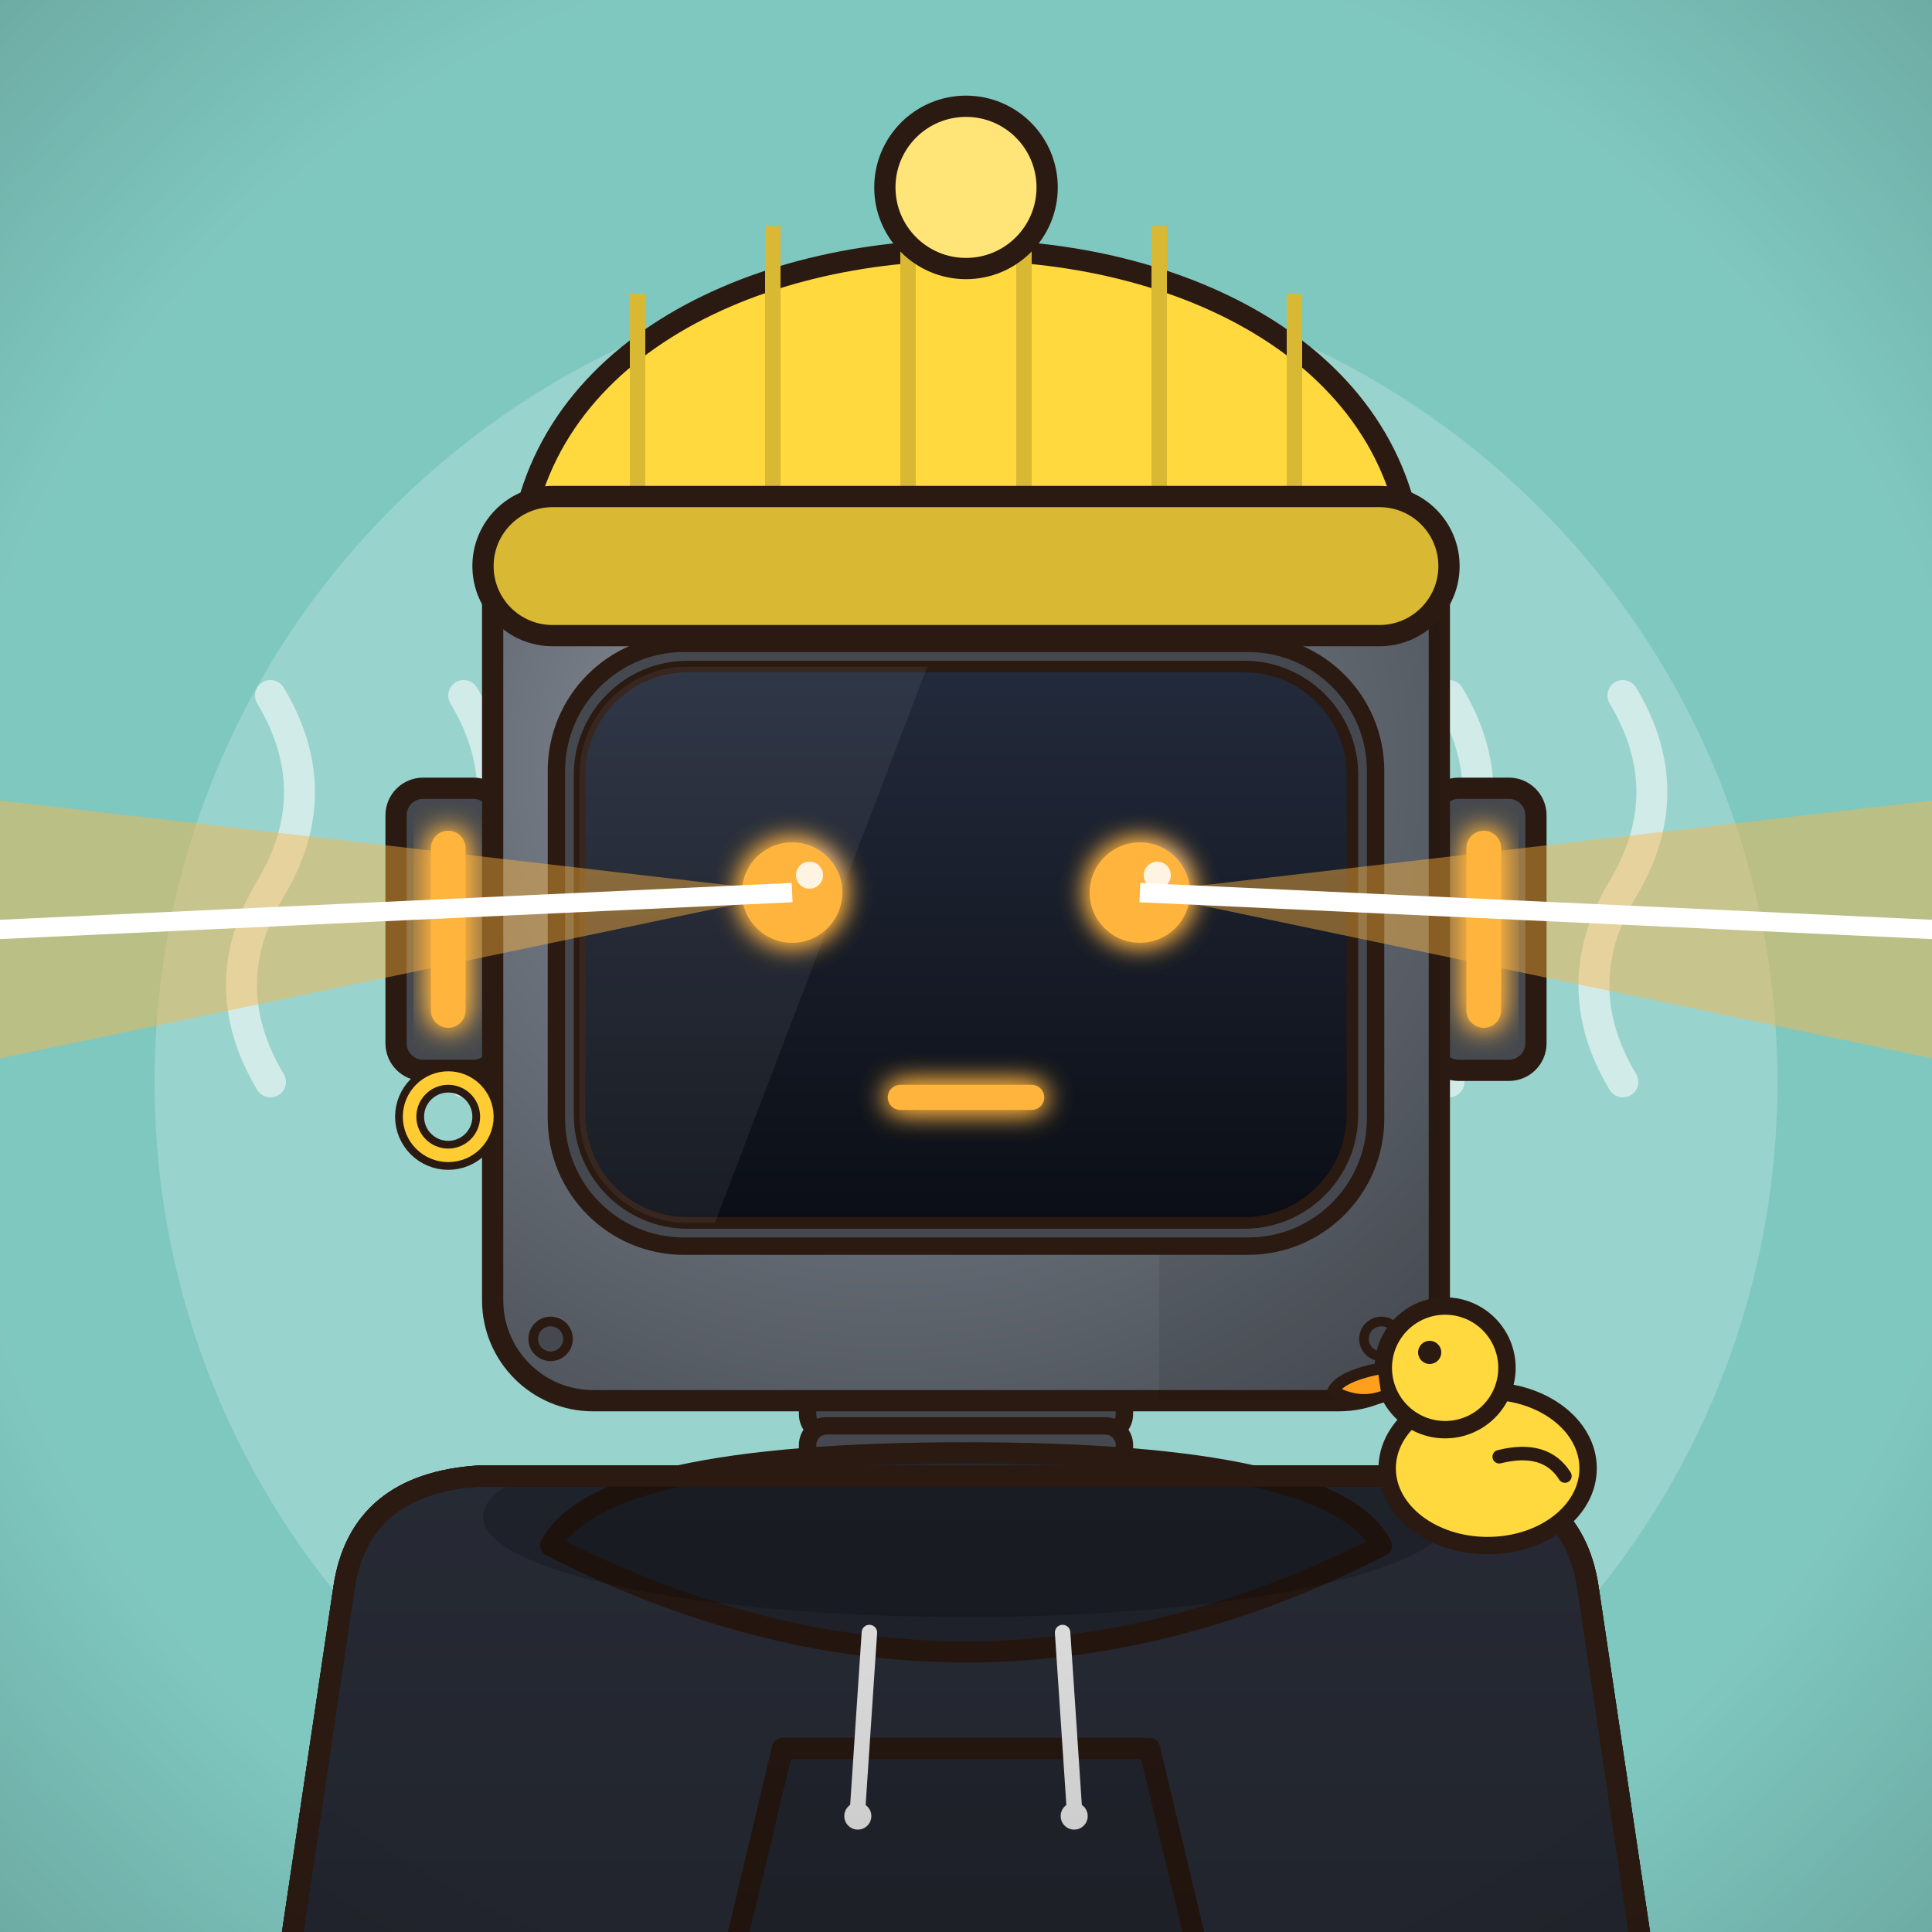
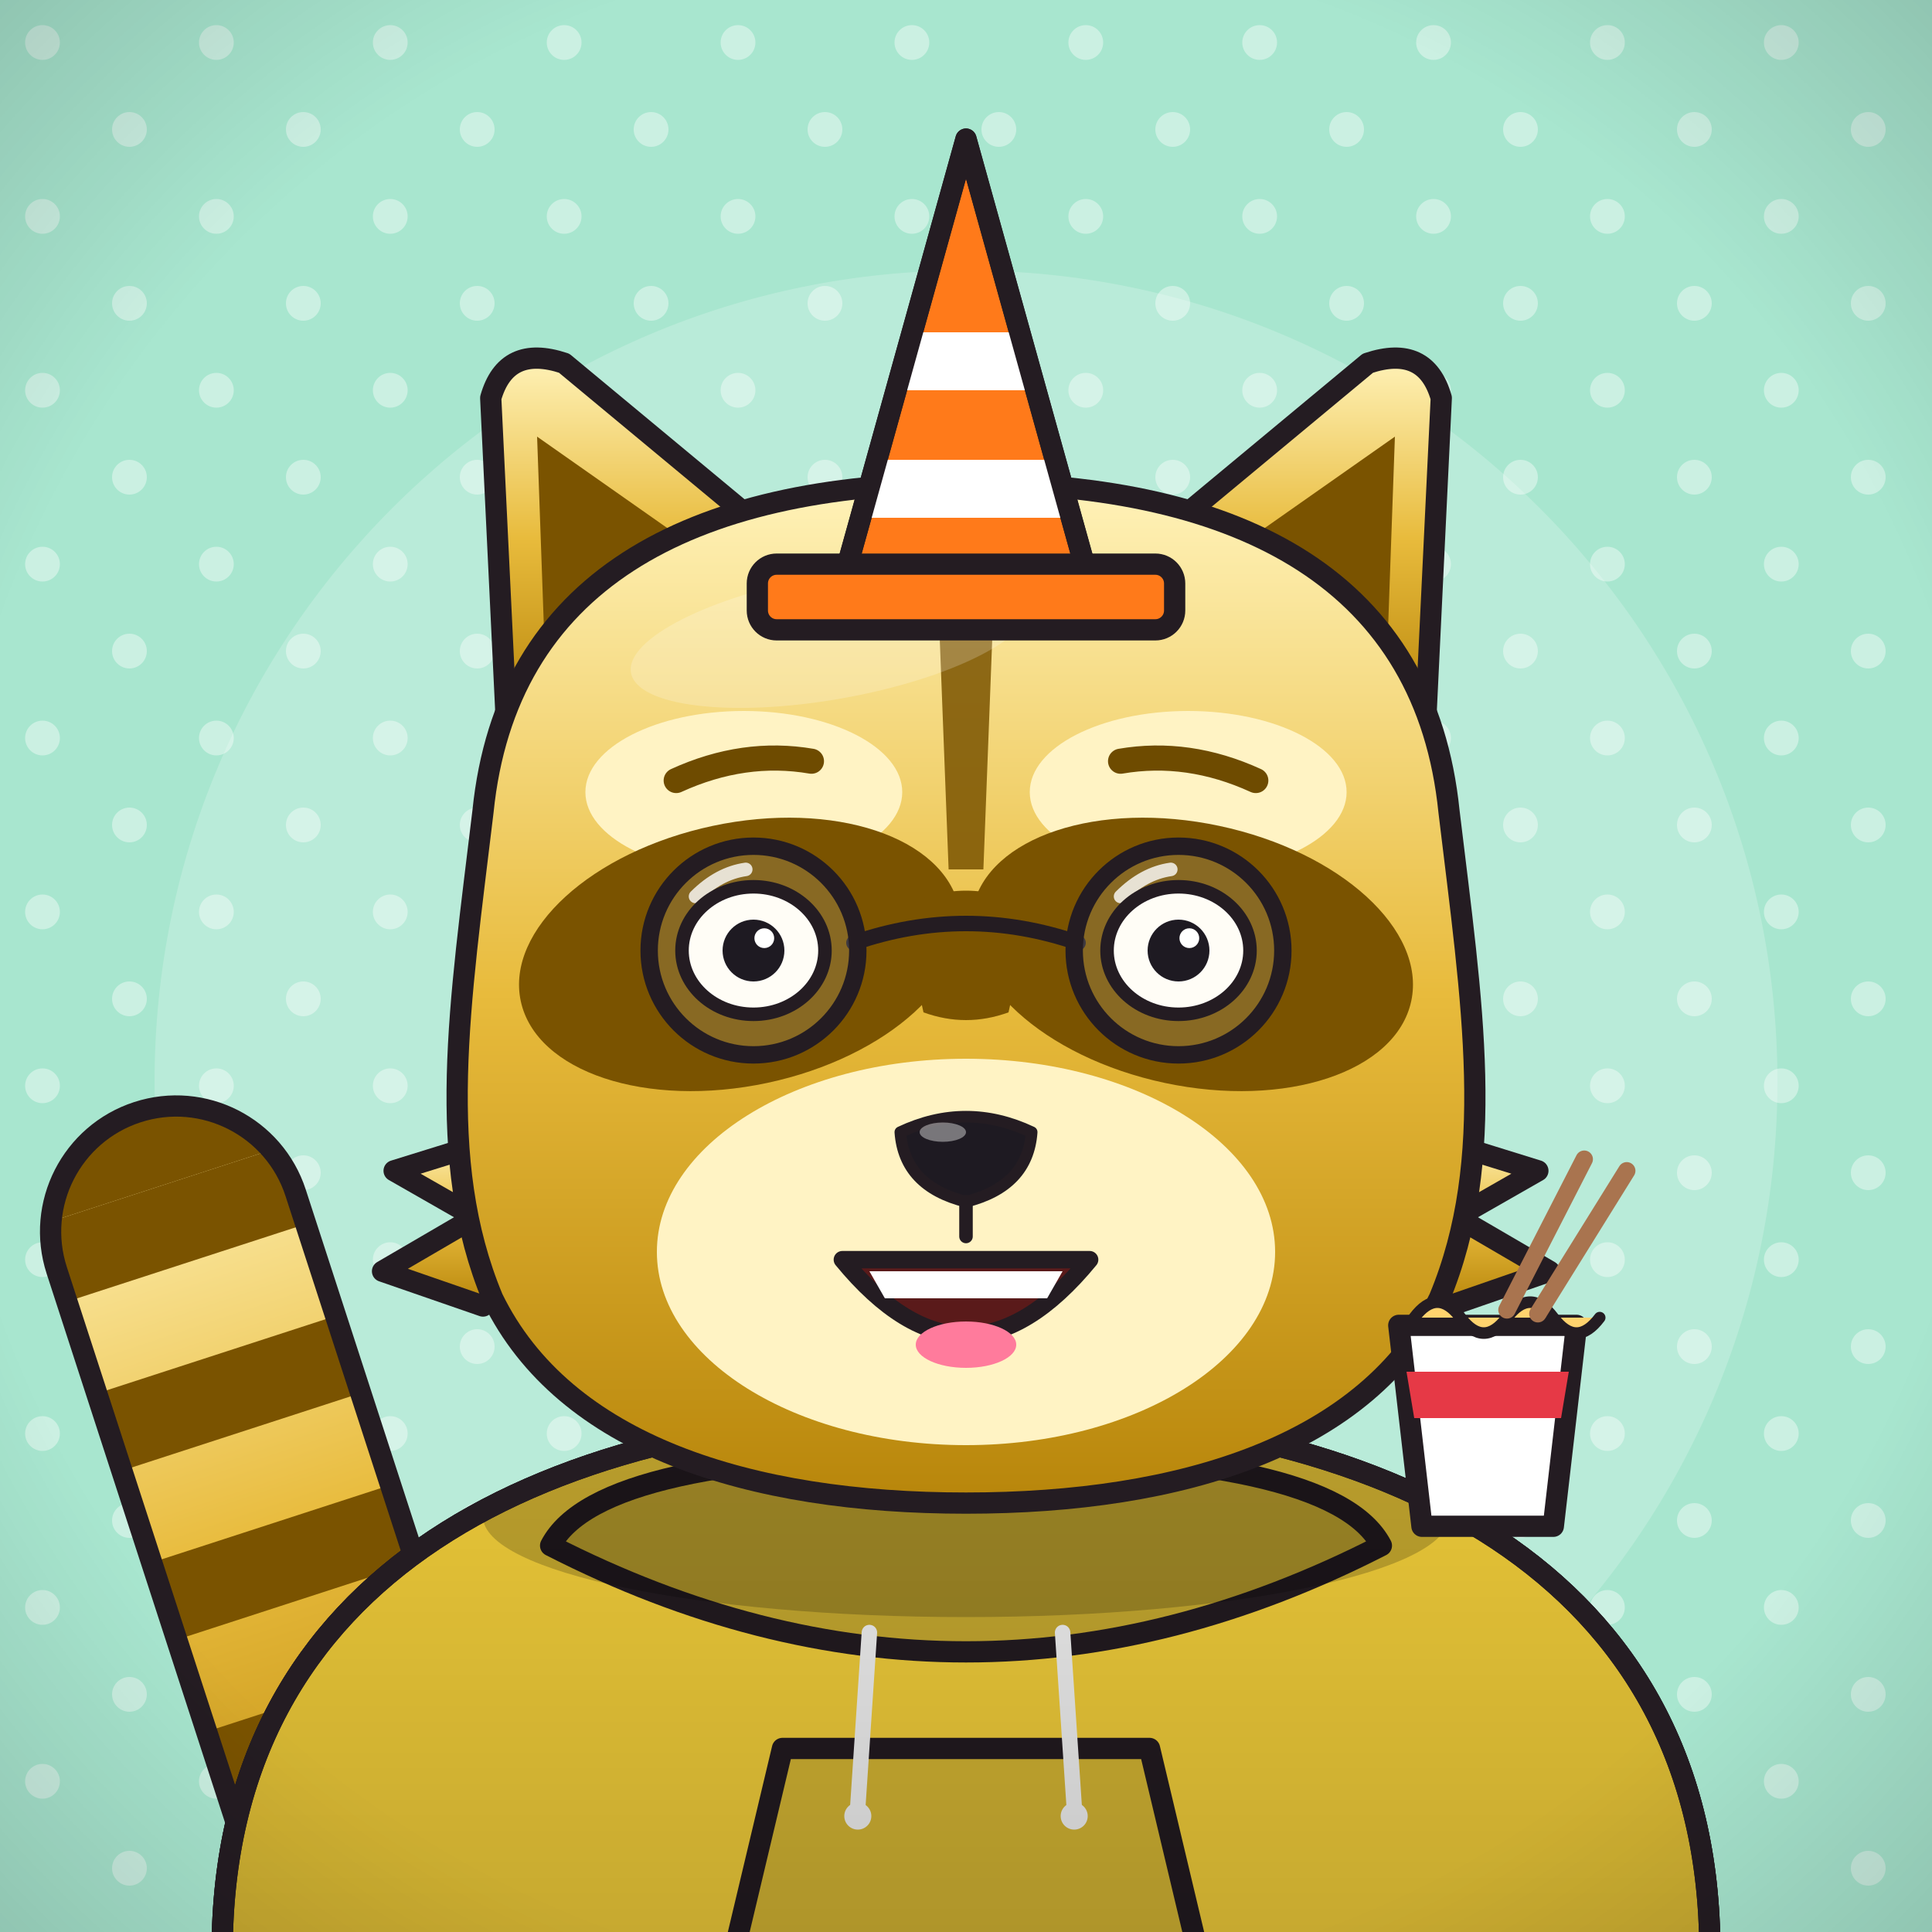
<svg xmlns="http://www.w3.org/2000/svg" viewBox="0 0 1000 1000" width="1000" height="1000">
  <defs>
    <clipPath id="bodyclip">
-       <path d="M150 1010 L178 822 Q186 768 248 764 L752 764 Q814 768 822 822 L850 1010 Z" />
+       <path d="M115 1010 C115 815 280 730 500 730 C720 730 885 815 885 1010 Z" />
    </clipPath>
    <radialGradient id="fs" cx=".42" cy=".3" r=".85">
-       <stop offset="0" stop-color="#979ba2" />
-       <stop offset=".5" stop-color="#6a707a" />
-       <stop offset="1" stop-color="#4c5158" />
+       <stop offset="0" stop-color="#efcf77" />
+       <stop offset=".5" stop-color="#e8bb3c" />
+       <stop offset="1" stop-color="#a7872b" />
    </radialGradient>
-     <filter id="led" x="-50%" y="-50%" width="200%" height="200%">
-       <feGaussianBlur stdDeviation="7" result="b" />
-       <feMerge>
-         <feMergeNode in="b" />
-         <feMergeNode in="b" />
-         <feMergeNode in="SourceGraphic" />
-       </feMerge>
-     </filter>
-     <linearGradient id="visor" x1="0" y1="0" x2="0" y2="1">
-       <stop offset="0" stop-color="#232a3b" />
-       <stop offset="1" stop-color="#0b0e15" />
+     <linearGradient id="furgrad" x1="0" y1="0" x2="0" y2="1">
+       <stop offset="0.00" stop-color="#fff2b8" />
+       <stop offset="0.50" stop-color="#e8bb3c" />
+       <stop offset="1.00" stop-color="#b8860b" />
    </linearGradient>
-     <clipPath id="visorclip">
-       <rect x="300" y="345" width="400" height="288" rx="56" />
-     </clipPath>
-     <clipPath id="headclip">
-       <rect x="255" y="255" width="490" height="470" rx="52" />
-     </clipPath>
    <linearGradient id="bodyshade" x1="0" y1="0" x2="0" y2="1">
      <stop offset=".55" stop-color="#000" stop-opacity="0" />
      <stop offset="1" stop-color="#000" stop-opacity=".22" />
    </linearGradient>
+     <clipPath id="eye0">
+       <ellipse cx="390" cy="492" rx="37" ry="33" />
+     </clipPath>
+     <clipPath id="eye1">
+       <ellipse cx="610" cy="492" rx="37" ry="33" />
+     </clipPath>
+     <clipPath id="tailclip">
+       <rect x="105" y="560" width="130" height="460" rx="65" />
+     </clipPath>
+     <pattern id="pat" width="90" height="90" patternUnits="userSpaceOnUse">
+       <circle cx="22" cy="22" r="9" fill="#fff" />
+       <circle cx="67" cy="67" r="9" fill="#fff" />
+     </pattern>
    <radialGradient id="vig" r=".75">
      <stop offset=".7" stop-color="#000" stop-opacity="0" />
      <stop offset="1" stop-color="#000" stop-opacity=".18" />
    </radialGradient>
  </defs>
-   <rect width="1000" height="1000" fill="#7fc8c0" />
-   <path d="M140 560 q-30 -50 0 -100 q30 -50 0 -100" fill="none" stroke="#fff" stroke-width="16" stroke-linecap="round" opacity=".55" />
-   <path d="M840 560 q-30 -50 0 -100 q30 -50 0 -100" fill="none" stroke="#fff" stroke-width="16" stroke-linecap="round" opacity=".55" />
-   <path d="M240 560 q-30 -50 0 -100 q30 -50 0 -100" fill="none" stroke="#fff" stroke-width="16" stroke-linecap="round" opacity=".55" />
-   <path d="M750 560 q-30 -50 0 -100 q30 -50 0 -100" fill="none" stroke="#fff" stroke-width="16" stroke-linecap="round" opacity=".55" />
+   <rect width="1000" height="1000" fill="#a8e6cf" />
+   <rect width="1000" height="1000" fill="url(#pat)" opacity=".4" />
  <circle cx="500" cy="560" r="420" fill="#fff" opacity=".2" />
-   <rect x="418" y="712" width="164" height="30" rx="10" fill="#45494f" stroke="#2a1a12" stroke-width="9" stroke-linejoin="round" stroke-linecap="round" />
-   <rect x="418" y="738" width="164" height="30" rx="10" fill="#45494f" stroke="#2a1a12" stroke-width="9" stroke-linejoin="round" stroke-linecap="round" />
-   <path d="M150 1010 L178 822 Q186 768 248 764 L752 764 Q814 768 822 822 L850 1010 Z" fill="url(#fs)" stroke="#2a1a12" stroke-width="11" stroke-linejoin="round" stroke-linecap="round" />
+   <g transform="rotate(-18 170 880)">
+     <rect x="105" y="560" width="130" height="460" rx="65" fill="url(#furgrad)" />
+     <g clip-path="url(#tailclip)">
+       <rect x="95" y="600" width="150" height="42" fill="#7a5300" />
+       <rect x="95" y="692" width="150" height="42" fill="#7a5300" />
+       <rect x="95" y="784" width="150" height="42" fill="#7a5300" />
+       <rect x="95" y="876" width="150" height="42" fill="#7a5300" />
+       <rect x="95" y="968" width="150" height="42" fill="#7a5300" />
+       <rect x="95" y="550" width="150" height="50" fill="#7a5300" />
+     </g>
+     <rect x="105" y="560" width="130" height="460" rx="65" fill="none" stroke="#241c22" stroke-width="11" stroke-linejoin="round" stroke-linecap="round" />
+   </g>
+   <path d="M115 1010 C115 815 280 730 500 730 C720 730 885 815 885 1010 Z" fill="url(#furgrad)" stroke="#241c22" stroke-width="11" stroke-linejoin="round" stroke-linecap="round" />
  <g clip-path="url(#bodyclip)">
-     <rect x="590" y="760" width="400" height="300" fill="#000" opacity=".08" />
-     <path d="M300 800 L300 1010 M700 800 L700 1010" stroke="#45494f" stroke-width="6" opacity=".6" />
+     <ellipse cx="500" cy="985" rx="230" ry="165" fill="#fff3c4" opacity=".75" />
  </g>
-   <circle cx="235" cy="835" r="16" fill="#45494f" stroke="#2a1a12" stroke-width="6" stroke-linejoin="round" stroke-linecap="round" />
-   <circle cx="765" cy="835" r="16" fill="#45494f" stroke="#2a1a12" stroke-width="6" stroke-linejoin="round" stroke-linecap="round" />
-   <rect x="398" y="830" width="204" height="124" rx="22" fill="#d5d7da" stroke="#2a1a12" stroke-width="9" stroke-linejoin="round" stroke-linecap="round" />
-   <circle cx="448" cy="892" r="18" fill="#5ef2ff" stroke="#2a1a12" stroke-width="6" stroke-linejoin="round" stroke-linecap="round" />
-   <circle cx="500" cy="892" r="18" fill="#ffd93d" stroke="#2a1a12" stroke-width="6" stroke-linejoin="round" stroke-linecap="round" />
-   <circle cx="552" cy="892" r="18" fill="#6bcb77" stroke="#2a1a12" stroke-width="6" stroke-linejoin="round" stroke-linecap="round" />
  <g clip-path="url(#bodyclip)">
-     <rect width="1000" height="1000" fill="#2b2f3a" />
-     <path d="M380 1010 L405 905 L595 905 L620 1010" fill="#262933" stroke="#2a1a12" stroke-width="11" stroke-linejoin="round" stroke-linecap="round" />
+     <rect width="1000" height="1000" fill="#ffd93d" />
+     <path d="M380 1010 L405 905 L595 905 L620 1010" fill="#e0bf36" stroke="#241c22" stroke-width="11" stroke-linejoin="round" stroke-linecap="round" />
  </g>
-   <path d="M150 1010 L178 822 Q186 768 248 764 L752 764 Q814 768 822 822 L850 1010 Z" fill="none" stroke="#2a1a12" stroke-width="11" stroke-linejoin="round" stroke-linecap="round" />
-   <path d="M285 800 Q500 910 715 800 Q690 752 500 752 Q310 752 285 800 Z" fill="#232730" stroke="#2a1a12" stroke-width="11" stroke-linejoin="round" stroke-linecap="round" />
+   <path d="M115 1010 C115 815 280 730 500 730 C720 730 885 815 885 1010 Z" fill="none" stroke="#241c22" stroke-width="11" stroke-linejoin="round" stroke-linecap="round" />
+   <path d="M285 800 Q500 910 715 800 Q690 752 500 752 Q310 752 285 800 Z" fill="#d1b232" stroke="#241c22" stroke-width="11" stroke-linejoin="round" stroke-linecap="round" />
  <path d="M450 845 L444 935 M550 845 L556 935" stroke="#fff" stroke-width="8" stroke-linecap="round" />
  <circle cx="444" cy="940" r="7" fill="#fff" />
  <circle cx="556" cy="940" r="7" fill="#fff" />
  <g clip-path="url(#bodyclip)">
    <rect width="1000" height="1000" fill="url(#bodyshade)" />
    <ellipse cx="500" cy="785" rx="250" ry="52" fill="#000" opacity=".2" />
  </g>
-   <path d="M150 1010 L178 822 Q186 768 248 764 L752 764 Q814 768 822 822 L850 1010 Z" fill="none" stroke="#2a1a12" stroke-width="11" stroke-linejoin="round" stroke-linecap="round" />
-   <rect x="205" y="408" width="54" height="146" rx="14" fill="#45494f" stroke="#2a1a12" stroke-width="11" stroke-linejoin="round" stroke-linecap="round" />
-   <rect x="223" y="430" width="18" height="102" rx="9" fill="#ffb43d" filter="url(#led)" />
-   <rect x="741" y="408" width="54" height="146" rx="14" fill="#45494f" stroke="#2a1a12" stroke-width="11" stroke-linejoin="round" stroke-linecap="round" />
-   <rect x="759" y="430" width="18" height="102" rx="9" fill="#ffb43d" filter="url(#led)" />
-   <rect x="255" y="255" width="490" height="470" rx="52" fill="url(#fs)" stroke="#2a1a12" stroke-width="11" stroke-linejoin="round" stroke-linecap="round" />
-   <g clip-path="url(#headclip)">
-     <rect x="600" y="240" width="200" height="520" fill="#000" opacity=".08" />
-     <path d="M255 318 L745 318" stroke="#45494f" stroke-width="6" opacity=".7" />
+   <path d="M115 1010 C115 815 280 730 500 730 C720 730 885 815 885 1010 Z" fill="none" stroke="#241c22" stroke-width="11" stroke-linejoin="round" stroke-linecap="round" />
+   <path d="M262 372 L254 206 Q262 178 292 188 L410 286 Z" fill="url(#furgrad)" stroke="#241c22" stroke-width="11" stroke-linejoin="round" stroke-linecap="round" />
+   <path d="M738 372 L746 206 Q738 178 708 188 L590 286 Z" fill="url(#furgrad)" stroke="#241c22" stroke-width="11" stroke-linejoin="round" stroke-linecap="round" />
+   <path d="M282 338 L278 226 L372 292 Z" fill="#7a5300" />
+   <path d="M718 338 L722 226 L628 292 Z" fill="#7a5300" />
+   <path d="M262 588 L204 606 L246 630 L198 658 L250 676 L270 652 Z" fill="url(#furgrad)" stroke="#241c22" stroke-width="11" stroke-linejoin="round" stroke-linecap="round" />
+   <path d="M738 588 L796 606 L754 630 L802 658 L750 676 L730 652 Z" fill="url(#furgrad)" stroke="#241c22" stroke-width="11" stroke-linejoin="round" stroke-linecap="round" />
+   <path d="M500 250 C645 250 738 302 750 420 C762 520 775 600 745 672 C708 748 612 778 500 778 C388 778 292 748 255 672 C225 600 238 520 250 420 C262 302 355 250 500 250 Z" fill="url(#furgrad)" stroke="#241c22" stroke-width="11" stroke-linejoin="round" stroke-linecap="round" />
+   <ellipse cx="385" cy="410" rx="82" ry="42" fill="#fff3c4" />
+   <ellipse cx="615" cy="410" rx="82" ry="42" fill="#fff3c4" />
+   <ellipse cx="500" cy="648" rx="160" ry="100" fill="#fff3c4" />
+   <path d="M484 268 Q500 260 516 268 L509 450 L491 450 Z" fill="#7a5300" opacity=".85" />
+   <ellipse cx="383" cy="494" rx="116" ry="68" transform="rotate(-12 383 494)" fill="#7a5300" />
+   <ellipse cx="617" cy="494" rx="116" ry="68" transform="rotate(12 617 494)" fill="#7a5300" />
+   <path d="M466 470 Q500 452 534 470 L522 524 Q500 532 478 524 Z" fill="#7a5300" />
+   <ellipse cx="430" cy="330" rx="105" ry="32" fill="#fff" opacity=".2" transform="rotate(-10 430 330)" />
+   <path d="M466 586 Q500 570 534 586 Q532 614 500 622 Q468 614 466 586 Z" fill="#1e1a22" stroke="#241c22" stroke-width="6" stroke-linejoin="round" stroke-linecap="round" />
+   <ellipse cx="488" cy="586" rx="12" ry="5" fill="#fff" opacity=".4" />
+   <path d="M500 622 L500 640" stroke="#241c22" stroke-width="7" stroke-linejoin="round" stroke-linecap="round" />
+   <path d="M442 488 Q500 468 558 488" fill="none" stroke="#241c22" stroke-width="8" stroke-linejoin="round" stroke-linecap="round" />
+   <circle cx="390" cy="492" r="54" fill="#dff1ff" fill-opacity=".14" stroke="#241c22" stroke-width="9" stroke-linejoin="round" stroke-linecap="round" />
+   <path d="M360 464 q12 -12 26 -14" fill="none" stroke="#fff" stroke-width="7" stroke-linecap="round" opacity=".8" />
+   <circle cx="610" cy="492" r="54" fill="#dff1ff" fill-opacity=".14" stroke="#241c22" stroke-width="9" stroke-linejoin="round" stroke-linecap="round" />
+   <path d="M580 464 q12 -12 26 -14" fill="none" stroke="#fff" stroke-width="7" stroke-linecap="round" opacity=".8" />
+   <path d="M436 652 Q500 730 564 652 Z" fill="#5a1a1a" stroke="#241c22" stroke-width="9" stroke-linejoin="round" stroke-linecap="round" />
+   <path d="M450 658 L550 658 L542 672 L458 672 Z" fill="#fff" />
+   <ellipse cx="500" cy="696" rx="26" ry="12" fill="#ff7b9c" />
+   <path d="M350 404 Q385 388 420 394" fill="none" stroke="#6e4b00" stroke-width="13" stroke-linecap="round" />
+   <path d="M580 394 Q615 388 650 404" fill="none" stroke="#6e4b00" stroke-width="13" stroke-linecap="round" />
+   <ellipse cx="390" cy="492" rx="37" ry="33" fill="#fffdf6" />
+   <circle cx="390" cy="492" r="16" fill="#1e1a22" />
+   <circle cx="395.6" cy="485.6" r="5.12" fill="#fff" />
+   <ellipse cx="390" cy="492" rx="37" ry="33" fill="none" stroke="#241c22" stroke-width="7" stroke-linejoin="round" stroke-linecap="round" />
+   <ellipse cx="610" cy="492" rx="37" ry="33" fill="#fffdf6" />
+   <circle cx="610" cy="492" r="16" fill="#1e1a22" />
+   <circle cx="615.6" cy="485.6" r="5.12" fill="#fff" />
+   <ellipse cx="610" cy="492" rx="37" ry="33" fill="none" stroke="#241c22" stroke-width="7" stroke-linejoin="round" stroke-linecap="round" />
+   <g transform="translate(0 -28)">
+     <path d="M436 330 L500 100 L564 330 Z" fill="#ff7a1a" stroke="#241c22" stroke-width="11" stroke-linejoin="round" stroke-linecap="round" />
+     <path d="M473 200 L527 200 L535 230 L465 230 Z M455 266 L545 266 L553 296 L447 296 Z" fill="#fff" />
+     <path d="M436 330 L500 100 L564 330 Z" fill="none" stroke="#241c22" stroke-width="11" stroke-linejoin="round" stroke-linecap="round" />
+     <rect x="392" y="320" width="216" height="34" rx="10" fill="#ff7a1a" stroke="#241c22" stroke-width="11" stroke-linejoin="round" stroke-linecap="round" />
  </g>
-   <rect x="295" y="273" width="290" height="14" rx="7" fill="#fff" opacity=".45" />
-   <circle cx="285" cy="290" r="9" fill="#45494f" stroke="#2a1a12" stroke-width="5" stroke-linejoin="round" stroke-linecap="round" />
-   <circle cx="715" cy="290" r="9" fill="#45494f" stroke="#2a1a12" stroke-width="5" stroke-linejoin="round" stroke-linecap="round" />
-   <circle cx="285" cy="693" r="9" fill="#45494f" stroke="#2a1a12" stroke-width="5" stroke-linejoin="round" stroke-linecap="round" />
-   <circle cx="715" cy="693" r="9" fill="#45494f" stroke="#2a1a12" stroke-width="5" stroke-linejoin="round" stroke-linecap="round" />
-   <rect x="288" y="333" width="424" height="312" rx="66" fill="#45494f" stroke="#2a1a12" stroke-width="9" stroke-linejoin="round" stroke-linecap="round" />
-   <rect x="300" y="345" width="400" height="288" rx="56" fill="url(#visor)" stroke="#2a1a12" stroke-width="6" stroke-linejoin="round" stroke-linecap="round" />
-   <g clip-path="url(#visorclip)">
-     <path d="M300 345 L480 345 L370 633 L300 633 Z" fill="#fff" opacity=".06" />
-   </g>
-   <circle cx="232" cy="578" r="20" fill="none" stroke="#2a1a12" stroke-width="15" />
-   <circle cx="232" cy="578" r="20" fill="none" stroke="#ffcc33" stroke-width="7" />
-   <g filter="url(#led)">
-     <circle cx="410" cy="462" r="26" fill="#ffb43d" />
-     <circle cx="419" cy="453" r="7" fill="#fff" opacity=".85" />
-     <circle cx="590" cy="462" r="26" fill="#ffb43d" />
-     <circle cx="599" cy="453" r="7" fill="#fff" opacity=".85" />
-     <path d="M466 568 L534 568" stroke="#ffb43d" stroke-width="13" stroke-linecap="round" stroke-linejoin="round" fill="none" />
-   </g>
-   <path d="M410 462 L-20 552 L-20 412 Z M590 462 L1020 552 L1020 412 Z" fill="#ffb43d" opacity=".45" />
-   <path d="M410 462 L-20 482 M590 462 L1020 482" stroke="#fff" stroke-width="10" />
-   <g transform="translate(0 -88)">
-     <path d="M268 390 C268 160 732 160 732 390 Z" fill="#ffd93d" stroke="#2a1a12" stroke-width="11" stroke-linejoin="round" stroke-linecap="round" />
-     <path d="M330 240 L330 360 M400 205 L400 360 M470 192 L470 360 M530 192 L530 360 M600 205 L600 360 M670 240 L670 360" stroke="#d9b834" stroke-width="8" />
-     <rect x="250" y="345" width="500" height="72" rx="36" fill="#d9b834" stroke="#2a1a12" stroke-width="11" stroke-linejoin="round" stroke-linecap="round" />
-     <circle cx="500" cy="185" r="42" fill="#ffe477" stroke="#2a1a12" stroke-width="11" stroke-linejoin="round" stroke-linecap="round" />
-   </g>
-   <ellipse cx="770" cy="760" rx="52" ry="40" fill="#ffd93d" stroke="#2a1a12" stroke-width="9" stroke-linejoin="round" stroke-linecap="round" />
-   <circle cx="748" cy="708" r="32" fill="#ffd93d" stroke="#2a1a12" stroke-width="9" stroke-linejoin="round" stroke-linecap="round" />
-   <path d="M716 708 q-22 4 -26 12 q14 8 28 2 Z" fill="#ff9f1c" stroke="#2a1a12" stroke-width="6" stroke-linejoin="round" stroke-linecap="round" />
-   <circle cx="740" cy="700" r="6" fill="#2a1a12" />
-   <path d="M776 754 q24 -6 34 10" fill="none" stroke="#2a1a12" stroke-width="7" stroke-linejoin="round" stroke-linecap="round" />
+   <path d="M724 686 L816 686 L804 790 L736 790 Z" fill="#fff" stroke="#241c22" stroke-width="11" stroke-linejoin="round" stroke-linecap="round" />
+   <path d="M728 710 L812 710 L808 734 L732 734 Z" fill="#e63946" />
+   <path d="M732 682 q12 -16 24 0 t24 0 t24 0 t24 0" fill="#ffd36e" stroke="#241c22" stroke-width="6" stroke-linejoin="round" stroke-linecap="round" />
+   <path d="M780 678 L820 600 M796 680 L842 606" stroke="#a9744f" stroke-width="9" stroke-linecap="round" />
  <rect width="1000" height="1000" fill="url(#vig)" />
</svg>
